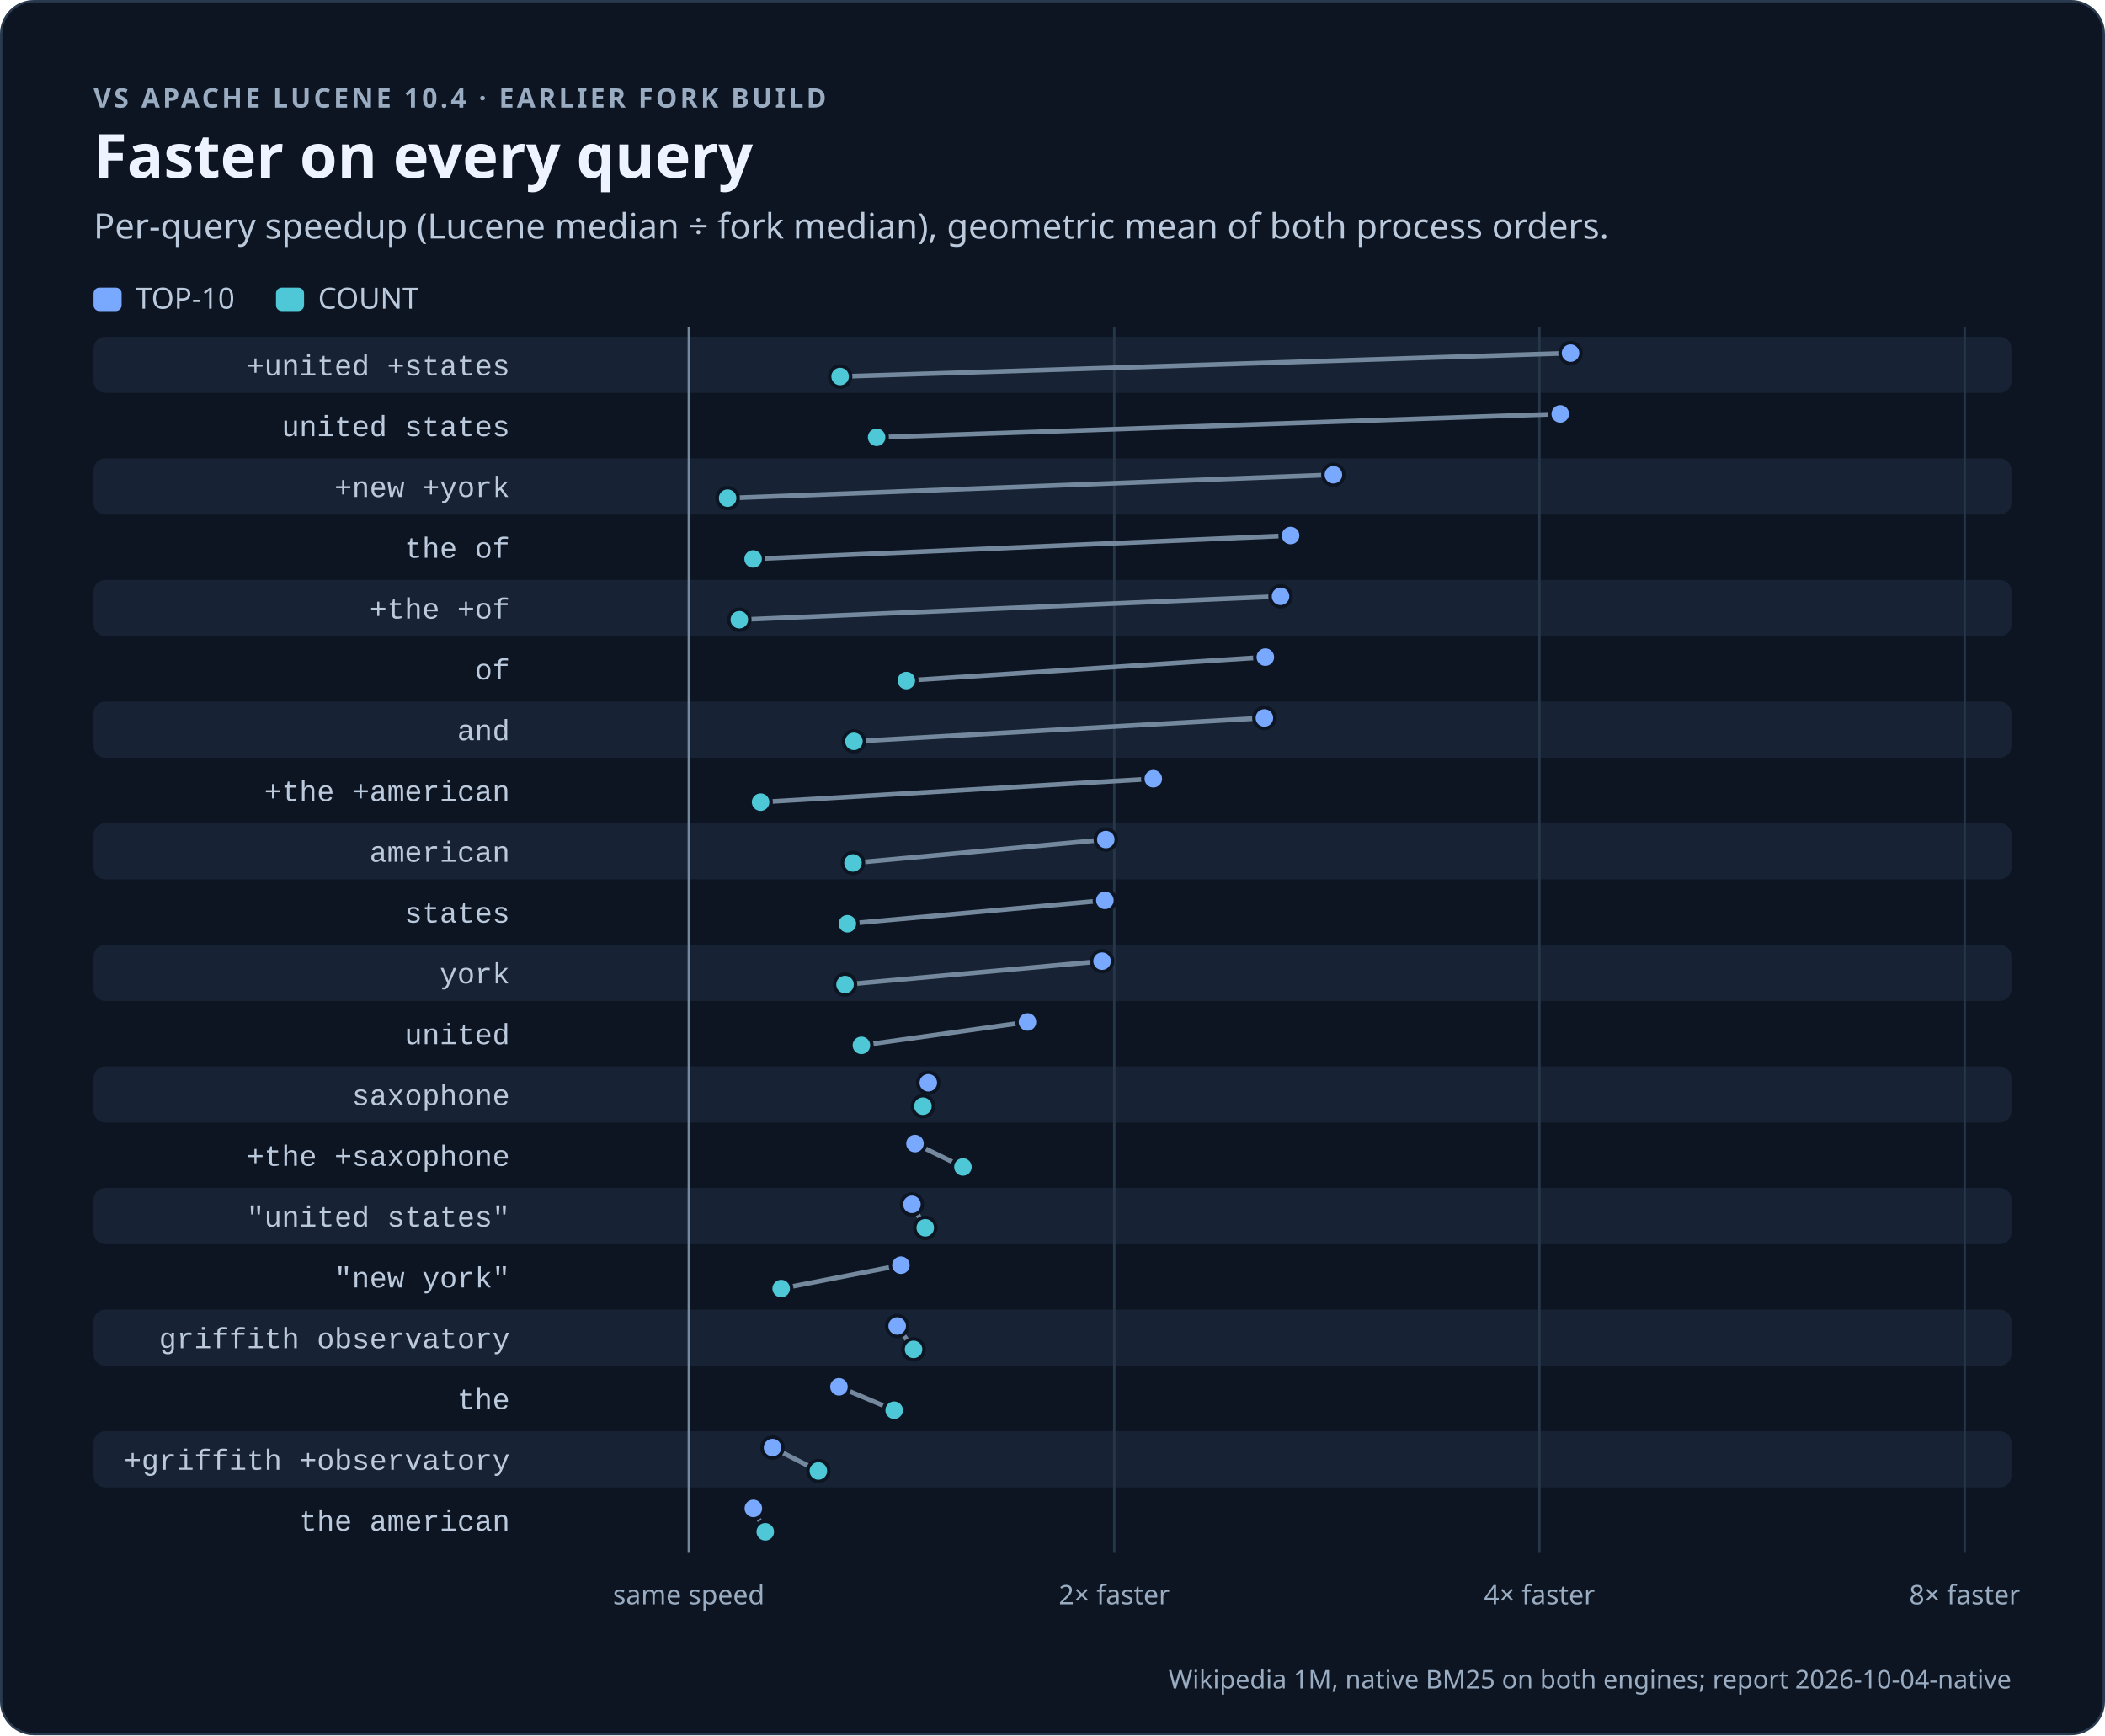
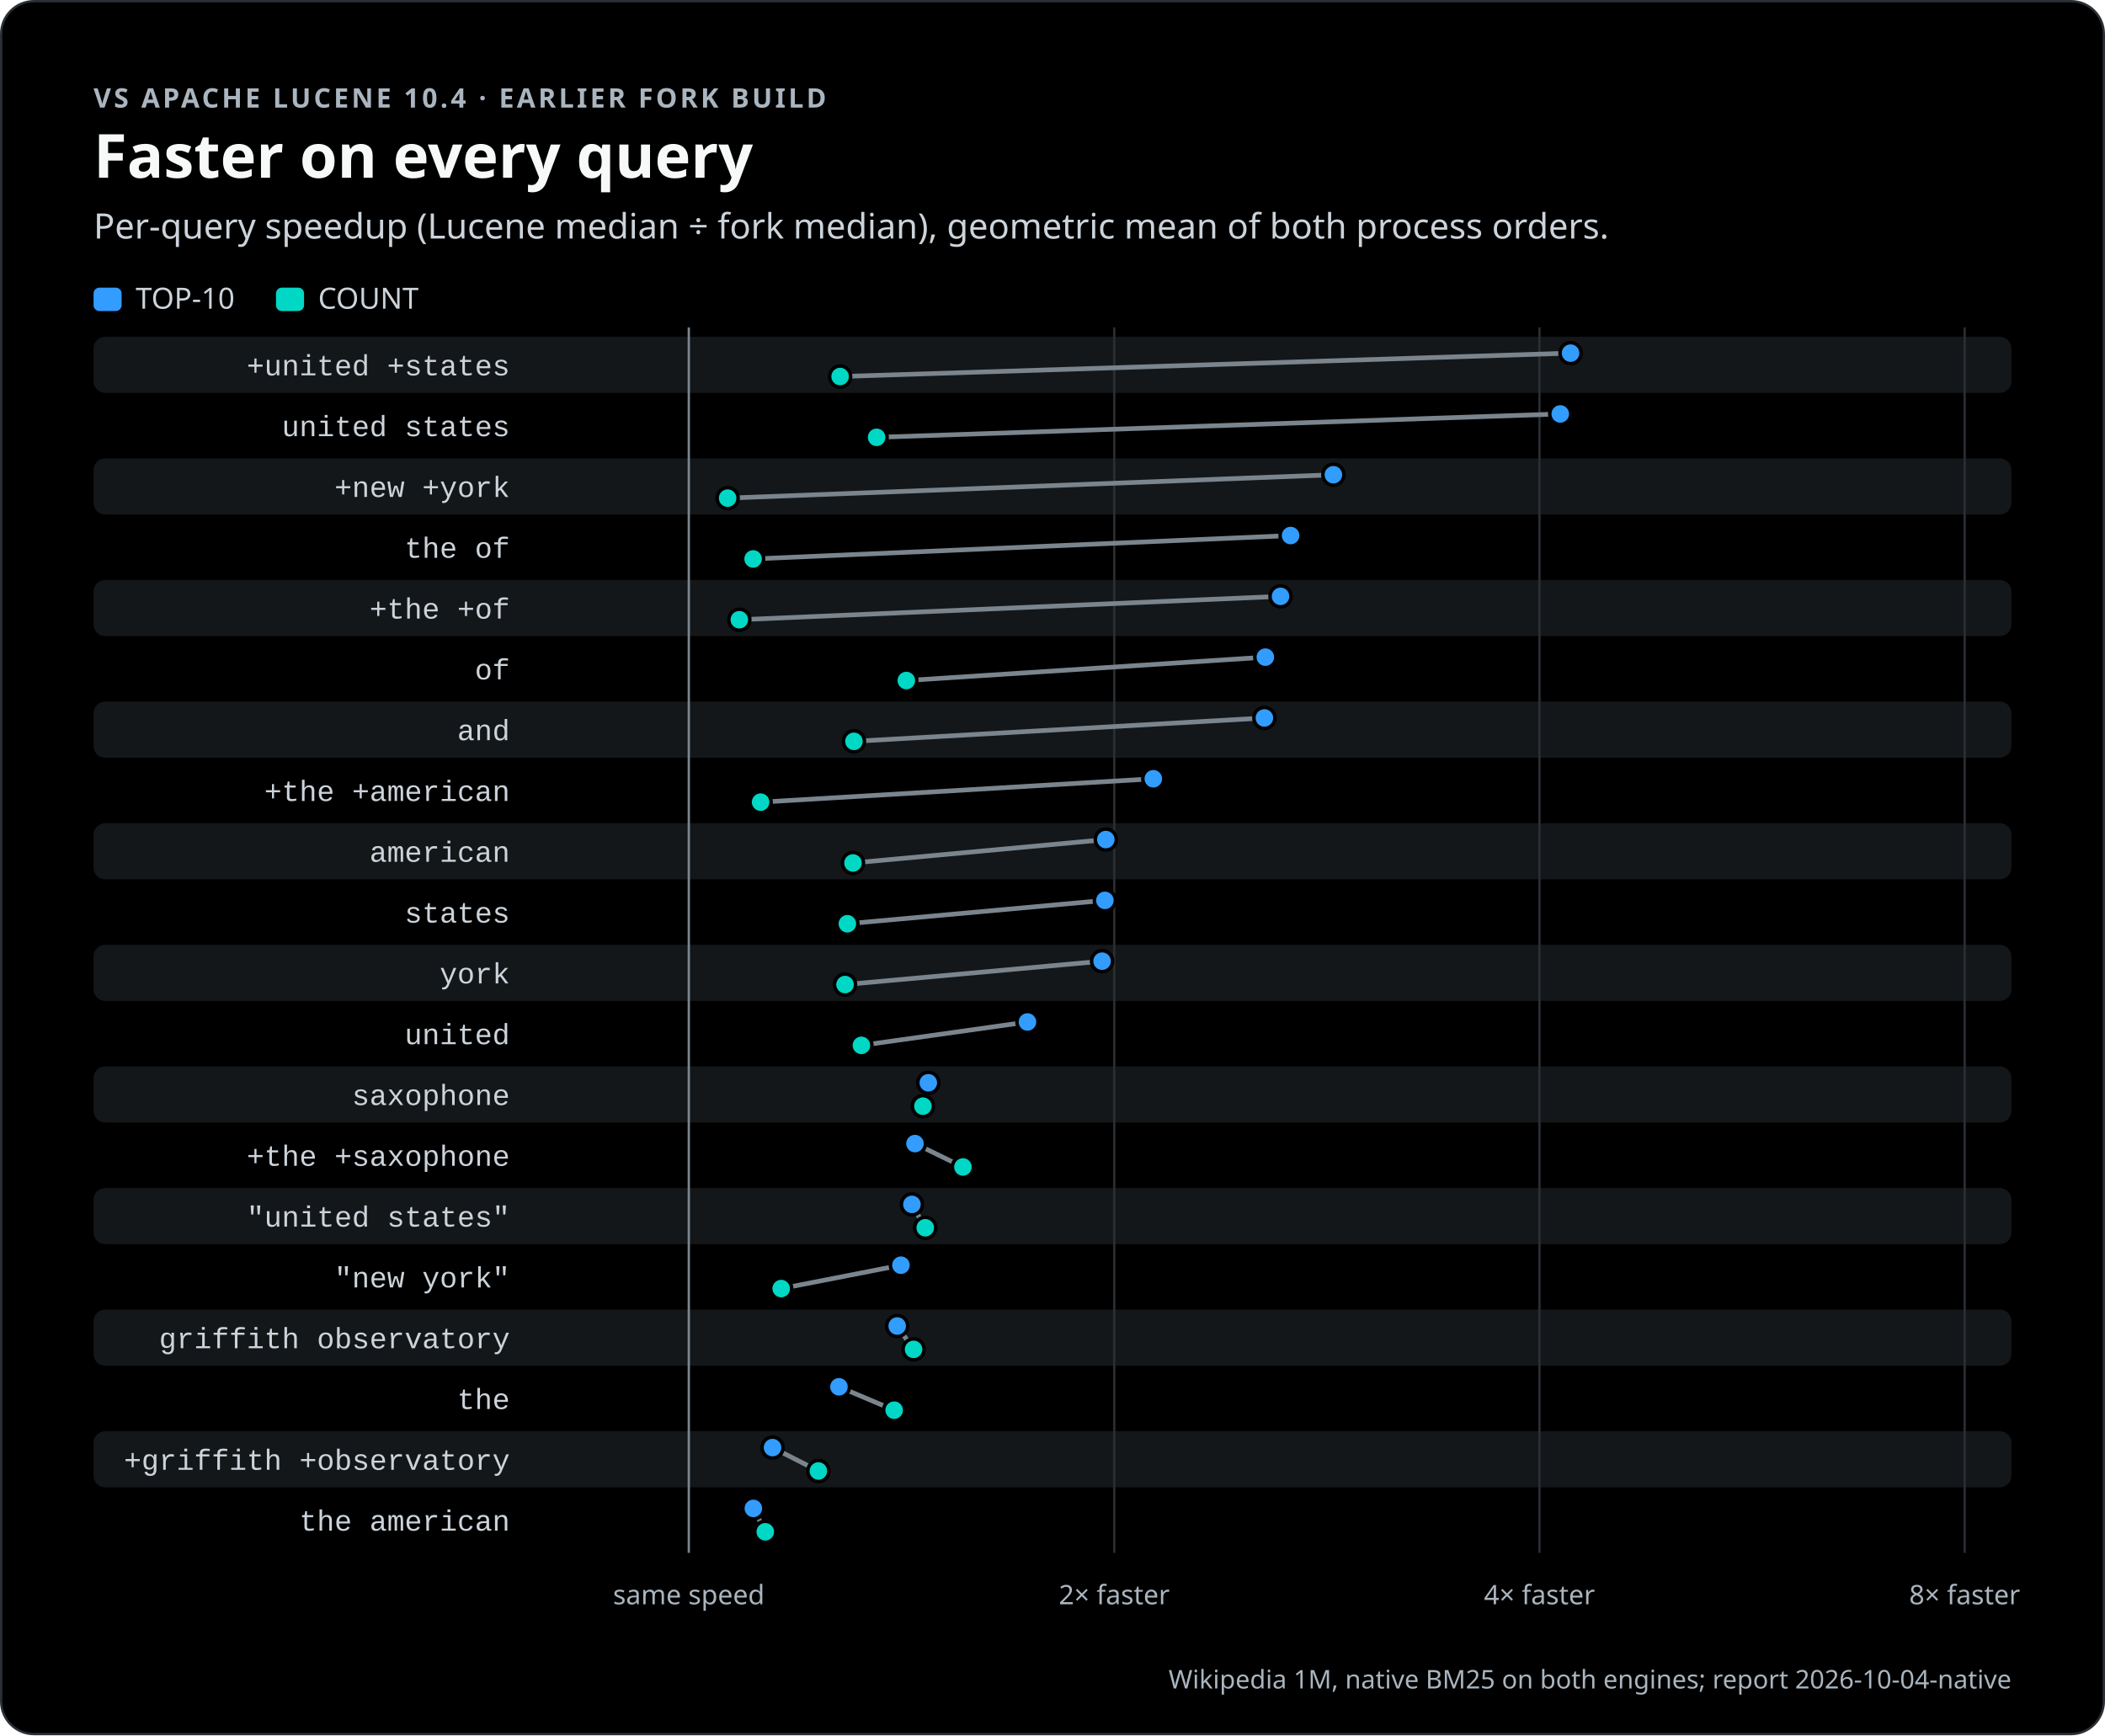
<svg xmlns="http://www.w3.org/2000/svg" width="900" height="742" viewBox="0 0 900 742" role="img" aria-labelledby="chart-title chart-description">
-   <rect x="0.5" y="0.5" width="899" height="741" rx="14" fill="#0d1522" stroke="#293a4f" />
-   <text x="40.0" y="46.0" font-size="11.5" font-weight="600" fill="#9aacc1" text-anchor="start" letter-spacing="1.2" font-family="-apple-system, BlinkMacSystemFont, 'Segoe UI', 'Noto Sans', Helvetica, Arial, sans-serif">VS APACHE LUCENE 10.4 · EARLIER FORK BUILD</text>
-   <text x="40.0" y="76.0" font-size="26" font-weight="700" fill="#edf3ff" text-anchor="start" font-family="-apple-system, BlinkMacSystemFont, 'Segoe UI', 'Noto Sans', Helvetica, Arial, sans-serif">Faster on every query</text>
-   <text x="40.0" y="102.0" font-size="15" font-weight="400" fill="#bbc9dc" text-anchor="start" font-family="-apple-system, BlinkMacSystemFont, 'Segoe UI', 'Noto Sans', Helvetica, Arial, sans-serif">Per-query speedup (Lucene median ÷ fork median), geometric mean of both process orders.</text>
-   <rect x="40" y="123" width="12" height="10" rx="2.5" fill="#79a8ff" />
-   <text x="58.0" y="132.0" font-size="12.5" font-weight="400" fill="#bbc9dc" text-anchor="start" font-family="-apple-system, BlinkMacSystemFont, 'Segoe UI', 'Noto Sans', Helvetica, Arial, sans-serif">TOP-10</text>
-   <rect x="118.0" y="123" width="12" height="10" rx="2.5" fill="#4ec8d7" />
-   <text x="136.0" y="132.0" font-size="12.5" font-weight="400" fill="#bbc9dc" text-anchor="start" font-family="-apple-system, BlinkMacSystemFont, 'Segoe UI', 'Noto Sans', Helvetica, Arial, sans-serif">COUNT</text>
-   <rect x="40" y="144" width="820" height="24" rx="5" fill="#172334" />
-   <rect x="40" y="196" width="820" height="24" rx="5" fill="#172334" />
-   <rect x="40" y="248" width="820" height="24" rx="5" fill="#172334" />
-   <rect x="40" y="300" width="820" height="24" rx="5" fill="#172334" />
-   <rect x="40" y="352" width="820" height="24" rx="5" fill="#172334" />
-   <rect x="40" y="404" width="820" height="24" rx="5" fill="#172334" />
-   <rect x="40" y="456" width="820" height="24" rx="5" fill="#172334" />
-   <rect x="40" y="508" width="820" height="24" rx="5" fill="#172334" />
-   <rect x="40" y="560" width="820" height="24" rx="5" fill="#172334" />
-   <rect x="40" y="612" width="820" height="24" rx="5" fill="#172334" />
-   <line x1="294.5" y1="140" x2="294.5" y2="664" stroke="#75899e" stroke-width="1" />
-   <text x="294.5" y="686.0" font-size="11.5" font-weight="400" fill="#9aacc1" text-anchor="middle" font-family="-apple-system, BlinkMacSystemFont, 'Segoe UI', 'Noto Sans', Helvetica, Arial, sans-serif">same speed</text>
-   <line x1="476.4" y1="140" x2="476.4" y2="664" stroke="#26374a" stroke-width="1" />
-   <text x="476.4" y="686.0" font-size="11.5" font-weight="400" fill="#9aacc1" text-anchor="middle" font-family="-apple-system, BlinkMacSystemFont, 'Segoe UI', 'Noto Sans', Helvetica, Arial, sans-serif">2× faster</text>
-   <line x1="658.2" y1="140" x2="658.2" y2="664" stroke="#26374a" stroke-width="1" />
-   <text x="658.2" y="686.0" font-size="11.5" font-weight="400" fill="#9aacc1" text-anchor="middle" font-family="-apple-system, BlinkMacSystemFont, 'Segoe UI', 'Noto Sans', Helvetica, Arial, sans-serif">4× faster</text>
-   <line x1="840.0" y1="140" x2="840.0" y2="664" stroke="#26374a" stroke-width="1" />
-   <text x="840.0" y="686.0" font-size="11.5" font-weight="400" fill="#9aacc1" text-anchor="middle" font-family="-apple-system, BlinkMacSystemFont, 'Segoe UI', 'Noto Sans', Helvetica, Arial, sans-serif">8× faster</text>
-   <text x="218.0" y="160.5" font-size="12.5" font-weight="400" fill="#bbc9dc" text-anchor="end" font-family="ui-monospace, SFMono-Regular, 'SF Mono', Menlo, Consolas, 'Liberation Mono', monospace">+united +states</text>
-   <line x1="671.5" y1="151" x2="359.2" y2="161" stroke="#75899e" stroke-width="2" stroke-linecap="round" />
-   <circle cx="671.5" cy="151" r="4.5" fill="#79a8ff" stroke="#0d1522" stroke-width="1.5" />
-   <circle cx="359.2" cy="161" r="4.5" fill="#4ec8d7" stroke="#0d1522" stroke-width="1.5" />
-   <text x="218.0" y="186.5" font-size="12.5" font-weight="400" fill="#bbc9dc" text-anchor="end" font-family="ui-monospace, SFMono-Regular, 'SF Mono', Menlo, Consolas, 'Liberation Mono', monospace">united states</text>
-   <line x1="667.1" y1="177" x2="374.8" y2="187" stroke="#75899e" stroke-width="2" stroke-linecap="round" />
-   <circle cx="667.1" cy="177" r="4.5" fill="#79a8ff" stroke="#0d1522" stroke-width="1.5" />
-   <circle cx="374.8" cy="187" r="4.5" fill="#4ec8d7" stroke="#0d1522" stroke-width="1.5" />
-   <text x="218.0" y="212.5" font-size="12.5" font-weight="400" fill="#bbc9dc" text-anchor="end" font-family="ui-monospace, SFMono-Regular, 'SF Mono', Menlo, Consolas, 'Liberation Mono', monospace">+new +york</text>
-   <line x1="570.1" y1="203" x2="311.1" y2="213" stroke="#75899e" stroke-width="2" stroke-linecap="round" />
-   <circle cx="570.1" cy="203" r="4.5" fill="#79a8ff" stroke="#0d1522" stroke-width="1.5" />
-   <circle cx="311.1" cy="213" r="4.5" fill="#4ec8d7" stroke="#0d1522" stroke-width="1.5" />
-   <text x="218.0" y="238.5" font-size="12.5" font-weight="400" fill="#bbc9dc" text-anchor="end" font-family="ui-monospace, SFMono-Regular, 'SF Mono', Menlo, Consolas, 'Liberation Mono', monospace">the of</text>
-   <line x1="551.8" y1="229" x2="322.0" y2="239" stroke="#75899e" stroke-width="2" stroke-linecap="round" />
-   <circle cx="551.8" cy="229" r="4.5" fill="#79a8ff" stroke="#0d1522" stroke-width="1.5" />
-   <circle cx="322.0" cy="239" r="4.5" fill="#4ec8d7" stroke="#0d1522" stroke-width="1.5" />
-   <text x="218.0" y="264.5" font-size="12.5" font-weight="400" fill="#bbc9dc" text-anchor="end" font-family="ui-monospace, SFMono-Regular, 'SF Mono', Menlo, Consolas, 'Liberation Mono', monospace">+the +of</text>
-   <line x1="547.5" y1="255" x2="316.1" y2="265" stroke="#75899e" stroke-width="2" stroke-linecap="round" />
-   <circle cx="547.5" cy="255" r="4.5" fill="#79a8ff" stroke="#0d1522" stroke-width="1.5" />
-   <circle cx="316.1" cy="265" r="4.5" fill="#4ec8d7" stroke="#0d1522" stroke-width="1.5" />
-   <text x="218.0" y="290.5" font-size="12.5" font-weight="400" fill="#bbc9dc" text-anchor="end" font-family="ui-monospace, SFMono-Regular, 'SF Mono', Menlo, Consolas, 'Liberation Mono', monospace">of</text>
-   <line x1="541.0" y1="281" x2="387.5" y2="291" stroke="#75899e" stroke-width="2" stroke-linecap="round" />
-   <circle cx="541.0" cy="281" r="4.5" fill="#79a8ff" stroke="#0d1522" stroke-width="1.5" />
-   <circle cx="387.5" cy="291" r="4.5" fill="#4ec8d7" stroke="#0d1522" stroke-width="1.5" />
-   <text x="218.0" y="316.5" font-size="12.5" font-weight="400" fill="#bbc9dc" text-anchor="end" font-family="ui-monospace, SFMono-Regular, 'SF Mono', Menlo, Consolas, 'Liberation Mono', monospace">and</text>
-   <line x1="540.6" y1="307" x2="365.1" y2="317" stroke="#75899e" stroke-width="2" stroke-linecap="round" />
-   <circle cx="540.6" cy="307" r="4.5" fill="#79a8ff" stroke="#0d1522" stroke-width="1.5" />
-   <circle cx="365.1" cy="317" r="4.5" fill="#4ec8d7" stroke="#0d1522" stroke-width="1.5" />
-   <text x="218.0" y="342.5" font-size="12.5" font-weight="400" fill="#bbc9dc" text-anchor="end" font-family="ui-monospace, SFMono-Regular, 'SF Mono', Menlo, Consolas, 'Liberation Mono', monospace">+the +american</text>
-   <line x1="493.1" y1="333" x2="325.2" y2="343" stroke="#75899e" stroke-width="2" stroke-linecap="round" />
-   <circle cx="493.1" cy="333" r="4.5" fill="#79a8ff" stroke="#0d1522" stroke-width="1.5" />
-   <circle cx="325.2" cy="343" r="4.5" fill="#4ec8d7" stroke="#0d1522" stroke-width="1.5" />
-   <text x="218.0" y="368.5" font-size="12.5" font-weight="400" fill="#bbc9dc" text-anchor="end" font-family="ui-monospace, SFMono-Regular, 'SF Mono', Menlo, Consolas, 'Liberation Mono', monospace">american</text>
-   <line x1="472.8" y1="359" x2="364.7" y2="369" stroke="#75899e" stroke-width="2" stroke-linecap="round" />
-   <circle cx="472.8" cy="359" r="4.5" fill="#79a8ff" stroke="#0d1522" stroke-width="1.5" />
-   <circle cx="364.7" cy="369" r="4.5" fill="#4ec8d7" stroke="#0d1522" stroke-width="1.5" />
-   <text x="218.0" y="394.5" font-size="12.5" font-weight="400" fill="#bbc9dc" text-anchor="end" font-family="ui-monospace, SFMono-Regular, 'SF Mono', Menlo, Consolas, 'Liberation Mono', monospace">states</text>
-   <line x1="472.4" y1="385" x2="362.3" y2="395" stroke="#75899e" stroke-width="2" stroke-linecap="round" />
-   <circle cx="472.4" cy="385" r="4.5" fill="#79a8ff" stroke="#0d1522" stroke-width="1.5" />
-   <circle cx="362.3" cy="395" r="4.5" fill="#4ec8d7" stroke="#0d1522" stroke-width="1.5" />
-   <text x="218.0" y="420.5" font-size="12.5" font-weight="400" fill="#bbc9dc" text-anchor="end" font-family="ui-monospace, SFMono-Regular, 'SF Mono', Menlo, Consolas, 'Liberation Mono', monospace">york</text>
-   <line x1="471.2" y1="411" x2="361.3" y2="421" stroke="#75899e" stroke-width="2" stroke-linecap="round" />
-   <circle cx="471.2" cy="411" r="4.5" fill="#79a8ff" stroke="#0d1522" stroke-width="1.5" />
-   <circle cx="361.3" cy="421" r="4.5" fill="#4ec8d7" stroke="#0d1522" stroke-width="1.5" />
-   <text x="218.0" y="446.5" font-size="12.5" font-weight="400" fill="#bbc9dc" text-anchor="end" font-family="ui-monospace, SFMono-Regular, 'SF Mono', Menlo, Consolas, 'Liberation Mono', monospace">united</text>
-   <line x1="439.3" y1="437" x2="368.3" y2="447" stroke="#75899e" stroke-width="2" stroke-linecap="round" />
-   <circle cx="439.3" cy="437" r="4.5" fill="#79a8ff" stroke="#0d1522" stroke-width="1.5" />
-   <circle cx="368.3" cy="447" r="4.5" fill="#4ec8d7" stroke="#0d1522" stroke-width="1.5" />
-   <text x="218.0" y="472.5" font-size="12.5" font-weight="400" fill="#bbc9dc" text-anchor="end" font-family="ui-monospace, SFMono-Regular, 'SF Mono', Menlo, Consolas, 'Liberation Mono', monospace">saxophone</text>
-   <line x1="396.9" y1="463" x2="394.6" y2="473" stroke="#75899e" stroke-width="2" stroke-linecap="round" />
-   <circle cx="396.9" cy="463" r="4.5" fill="#79a8ff" stroke="#0d1522" stroke-width="1.5" />
-   <circle cx="394.6" cy="473" r="4.5" fill="#4ec8d7" stroke="#0d1522" stroke-width="1.5" />
-   <text x="218.0" y="498.5" font-size="12.5" font-weight="400" fill="#bbc9dc" text-anchor="end" font-family="ui-monospace, SFMono-Regular, 'SF Mono', Menlo, Consolas, 'Liberation Mono', monospace">+the +saxophone</text>
-   <line x1="391.2" y1="489" x2="411.7" y2="499" stroke="#75899e" stroke-width="2" stroke-linecap="round" />
-   <circle cx="391.2" cy="489" r="4.5" fill="#79a8ff" stroke="#0d1522" stroke-width="1.5" />
-   <circle cx="411.7" cy="499" r="4.5" fill="#4ec8d7" stroke="#0d1522" stroke-width="1.5" />
-   <text x="218.0" y="524.5" font-size="12.5" font-weight="400" fill="#bbc9dc" text-anchor="end" font-family="ui-monospace, SFMono-Regular, 'SF Mono', Menlo, Consolas, 'Liberation Mono', monospace">"united states"</text>
-   <line x1="389.9" y1="515" x2="395.6" y2="525" stroke="#75899e" stroke-width="2" stroke-linecap="round" />
-   <circle cx="389.9" cy="515" r="4.5" fill="#79a8ff" stroke="#0d1522" stroke-width="1.5" />
-   <circle cx="395.6" cy="525" r="4.5" fill="#4ec8d7" stroke="#0d1522" stroke-width="1.5" />
-   <text x="218.0" y="550.5" font-size="12.5" font-weight="400" fill="#bbc9dc" text-anchor="end" font-family="ui-monospace, SFMono-Regular, 'SF Mono', Menlo, Consolas, 'Liberation Mono', monospace">"new york"</text>
-   <line x1="385.2" y1="541" x2="334.0" y2="551" stroke="#75899e" stroke-width="2" stroke-linecap="round" />
-   <circle cx="385.2" cy="541" r="4.5" fill="#79a8ff" stroke="#0d1522" stroke-width="1.5" />
-   <circle cx="334.0" cy="551" r="4.5" fill="#4ec8d7" stroke="#0d1522" stroke-width="1.5" />
-   <text x="218.0" y="576.5" font-size="12.5" font-weight="400" fill="#bbc9dc" text-anchor="end" font-family="ui-monospace, SFMono-Regular, 'SF Mono', Menlo, Consolas, 'Liberation Mono', monospace">griffith observatory</text>
-   <line x1="383.6" y1="567" x2="390.6" y2="577" stroke="#75899e" stroke-width="2" stroke-linecap="round" />
-   <circle cx="383.6" cy="567" r="4.5" fill="#79a8ff" stroke="#0d1522" stroke-width="1.5" />
-   <circle cx="390.6" cy="577" r="4.5" fill="#4ec8d7" stroke="#0d1522" stroke-width="1.5" />
-   <text x="218.0" y="602.5" font-size="12.5" font-weight="400" fill="#bbc9dc" text-anchor="end" font-family="ui-monospace, SFMono-Regular, 'SF Mono', Menlo, Consolas, 'Liberation Mono', monospace">the</text>
-   <line x1="358.7" y1="593" x2="382.3" y2="603" stroke="#75899e" stroke-width="2" stroke-linecap="round" />
-   <circle cx="358.7" cy="593" r="4.5" fill="#79a8ff" stroke="#0d1522" stroke-width="1.5" />
-   <circle cx="382.3" cy="603" r="4.5" fill="#4ec8d7" stroke="#0d1522" stroke-width="1.5" />
-   <text x="218.0" y="628.5" font-size="12.5" font-weight="400" fill="#bbc9dc" text-anchor="end" font-family="ui-monospace, SFMono-Regular, 'SF Mono', Menlo, Consolas, 'Liberation Mono', monospace">+griffith +observatory</text>
-   <line x1="330.3" y1="619" x2="349.9" y2="629" stroke="#75899e" stroke-width="2" stroke-linecap="round" />
-   <circle cx="330.3" cy="619" r="4.5" fill="#79a8ff" stroke="#0d1522" stroke-width="1.5" />
-   <circle cx="349.9" cy="629" r="4.5" fill="#4ec8d7" stroke="#0d1522" stroke-width="1.5" />
-   <text x="218.0" y="654.5" font-size="12.5" font-weight="400" fill="#bbc9dc" text-anchor="end" font-family="ui-monospace, SFMono-Regular, 'SF Mono', Menlo, Consolas, 'Liberation Mono', monospace">the american</text>
-   <line x1="322.1" y1="645" x2="327.2" y2="655" stroke="#75899e" stroke-width="2" stroke-linecap="round" />
-   <circle cx="322.1" cy="645" r="4.5" fill="#79a8ff" stroke="#0d1522" stroke-width="1.5" />
-   <circle cx="327.2" cy="655" r="4.5" fill="#4ec8d7" stroke="#0d1522" stroke-width="1.5" />
-   <text x="860.0" y="722.0" font-size="11" font-weight="400" fill="#9aacc1" text-anchor="end" font-family="-apple-system, BlinkMacSystemFont, 'Segoe UI', 'Noto Sans', Helvetica, Arial, sans-serif">Wikipedia 1M, native BM25 on both engines; report 2026-10-04-native</text>
+   <rect x="0.5" y="0.5" width="899" height="741" rx="14" fill="#000000" stroke="#2a3035" />
+   <text x="40.0" y="46.0" font-size="11.5" font-weight="600" fill="#aab5bf" text-anchor="start" letter-spacing="1.2" font-family="-apple-system, BlinkMacSystemFont, 'Segoe UI', 'Noto Sans', Helvetica, Arial, sans-serif">VS APACHE LUCENE 10.4 · EARLIER FORK BUILD</text>
+   <text x="40.0" y="76.0" font-size="26" font-weight="700" fill="#f7f9f9" text-anchor="start" font-family="-apple-system, BlinkMacSystemFont, 'Segoe UI', 'Noto Sans', Helvetica, Arial, sans-serif">Faster on every query</text>
+   <text x="40.0" y="102.0" font-size="15" font-weight="400" fill="#ccd3da" text-anchor="start" font-family="-apple-system, BlinkMacSystemFont, 'Segoe UI', 'Noto Sans', Helvetica, Arial, sans-serif">Per-query speedup (Lucene median ÷ fork median), geometric mean of both process orders.</text>
+   <rect x="40" y="123" width="12" height="10" rx="2.5" fill="#329cff" />
+   <text x="58.0" y="132.0" font-size="12.5" font-weight="400" fill="#ccd3da" text-anchor="start" font-family="-apple-system, BlinkMacSystemFont, 'Segoe UI', 'Noto Sans', Helvetica, Arial, sans-serif">TOP-10</text>
+   <rect x="118.0" y="123" width="12" height="10" rx="2.5" fill="#00d8c5" />
+   <text x="136.0" y="132.0" font-size="12.5" font-weight="400" fill="#ccd3da" text-anchor="start" font-family="-apple-system, BlinkMacSystemFont, 'Segoe UI', 'Noto Sans', Helvetica, Arial, sans-serif">COUNT</text>
+   <rect x="40" y="144" width="820" height="24" rx="5" fill="#141719" />
+   <rect x="40" y="196" width="820" height="24" rx="5" fill="#141719" />
+   <rect x="40" y="248" width="820" height="24" rx="5" fill="#141719" />
+   <rect x="40" y="300" width="820" height="24" rx="5" fill="#141719" />
+   <rect x="40" y="352" width="820" height="24" rx="5" fill="#141719" />
+   <rect x="40" y="404" width="820" height="24" rx="5" fill="#141719" />
+   <rect x="40" y="456" width="820" height="24" rx="5" fill="#141719" />
+   <rect x="40" y="508" width="820" height="24" rx="5" fill="#141719" />
+   <rect x="40" y="560" width="820" height="24" rx="5" fill="#141719" />
+   <rect x="40" y="612" width="820" height="24" rx="5" fill="#141719" />
+   <line x1="294.5" y1="140" x2="294.5" y2="664" stroke="#7b858e" stroke-width="1" />
+   <text x="294.5" y="686.0" font-size="11.5" font-weight="400" fill="#aab5bf" text-anchor="middle" font-family="-apple-system, BlinkMacSystemFont, 'Segoe UI', 'Noto Sans', Helvetica, Arial, sans-serif">same speed</text>
+   <line x1="476.4" y1="140" x2="476.4" y2="664" stroke="#292e33" stroke-width="1" />
+   <text x="476.4" y="686.0" font-size="11.5" font-weight="400" fill="#aab5bf" text-anchor="middle" font-family="-apple-system, BlinkMacSystemFont, 'Segoe UI', 'Noto Sans', Helvetica, Arial, sans-serif">2× faster</text>
+   <line x1="658.2" y1="140" x2="658.2" y2="664" stroke="#292e33" stroke-width="1" />
+   <text x="658.2" y="686.0" font-size="11.5" font-weight="400" fill="#aab5bf" text-anchor="middle" font-family="-apple-system, BlinkMacSystemFont, 'Segoe UI', 'Noto Sans', Helvetica, Arial, sans-serif">4× faster</text>
+   <line x1="840.0" y1="140" x2="840.0" y2="664" stroke="#292e33" stroke-width="1" />
+   <text x="840.0" y="686.0" font-size="11.5" font-weight="400" fill="#aab5bf" text-anchor="middle" font-family="-apple-system, BlinkMacSystemFont, 'Segoe UI', 'Noto Sans', Helvetica, Arial, sans-serif">8× faster</text>
+   <text x="218.0" y="160.5" font-size="12.5" font-weight="400" fill="#ccd3da" text-anchor="end" font-family="ui-monospace, SFMono-Regular, 'SF Mono', Menlo, Consolas, 'Liberation Mono', monospace">+united +states</text>
+   <line x1="671.5" y1="151" x2="359.2" y2="161" stroke="#7b858e" stroke-width="2" stroke-linecap="round" />
+   <circle cx="671.5" cy="151" r="4.5" fill="#329cff" stroke="#000000" stroke-width="1.5" />
+   <circle cx="359.2" cy="161" r="4.5" fill="#00d8c5" stroke="#000000" stroke-width="1.5" />
+   <text x="218.0" y="186.5" font-size="12.5" font-weight="400" fill="#ccd3da" text-anchor="end" font-family="ui-monospace, SFMono-Regular, 'SF Mono', Menlo, Consolas, 'Liberation Mono', monospace">united states</text>
+   <line x1="667.1" y1="177" x2="374.8" y2="187" stroke="#7b858e" stroke-width="2" stroke-linecap="round" />
+   <circle cx="667.1" cy="177" r="4.5" fill="#329cff" stroke="#000000" stroke-width="1.5" />
+   <circle cx="374.8" cy="187" r="4.5" fill="#00d8c5" stroke="#000000" stroke-width="1.5" />
+   <text x="218.0" y="212.5" font-size="12.5" font-weight="400" fill="#ccd3da" text-anchor="end" font-family="ui-monospace, SFMono-Regular, 'SF Mono', Menlo, Consolas, 'Liberation Mono', monospace">+new +york</text>
+   <line x1="570.1" y1="203" x2="311.1" y2="213" stroke="#7b858e" stroke-width="2" stroke-linecap="round" />
+   <circle cx="570.1" cy="203" r="4.5" fill="#329cff" stroke="#000000" stroke-width="1.5" />
+   <circle cx="311.1" cy="213" r="4.5" fill="#00d8c5" stroke="#000000" stroke-width="1.5" />
+   <text x="218.0" y="238.5" font-size="12.5" font-weight="400" fill="#ccd3da" text-anchor="end" font-family="ui-monospace, SFMono-Regular, 'SF Mono', Menlo, Consolas, 'Liberation Mono', monospace">the of</text>
+   <line x1="551.8" y1="229" x2="322.0" y2="239" stroke="#7b858e" stroke-width="2" stroke-linecap="round" />
+   <circle cx="551.8" cy="229" r="4.5" fill="#329cff" stroke="#000000" stroke-width="1.5" />
+   <circle cx="322.0" cy="239" r="4.5" fill="#00d8c5" stroke="#000000" stroke-width="1.5" />
+   <text x="218.0" y="264.5" font-size="12.5" font-weight="400" fill="#ccd3da" text-anchor="end" font-family="ui-monospace, SFMono-Regular, 'SF Mono', Menlo, Consolas, 'Liberation Mono', monospace">+the +of</text>
+   <line x1="547.5" y1="255" x2="316.1" y2="265" stroke="#7b858e" stroke-width="2" stroke-linecap="round" />
+   <circle cx="547.5" cy="255" r="4.5" fill="#329cff" stroke="#000000" stroke-width="1.5" />
+   <circle cx="316.1" cy="265" r="4.5" fill="#00d8c5" stroke="#000000" stroke-width="1.5" />
+   <text x="218.0" y="290.5" font-size="12.5" font-weight="400" fill="#ccd3da" text-anchor="end" font-family="ui-monospace, SFMono-Regular, 'SF Mono', Menlo, Consolas, 'Liberation Mono', monospace">of</text>
+   <line x1="541.0" y1="281" x2="387.5" y2="291" stroke="#7b858e" stroke-width="2" stroke-linecap="round" />
+   <circle cx="541.0" cy="281" r="4.5" fill="#329cff" stroke="#000000" stroke-width="1.5" />
+   <circle cx="387.5" cy="291" r="4.5" fill="#00d8c5" stroke="#000000" stroke-width="1.5" />
+   <text x="218.0" y="316.5" font-size="12.5" font-weight="400" fill="#ccd3da" text-anchor="end" font-family="ui-monospace, SFMono-Regular, 'SF Mono', Menlo, Consolas, 'Liberation Mono', monospace">and</text>
+   <line x1="540.6" y1="307" x2="365.1" y2="317" stroke="#7b858e" stroke-width="2" stroke-linecap="round" />
+   <circle cx="540.6" cy="307" r="4.5" fill="#329cff" stroke="#000000" stroke-width="1.5" />
+   <circle cx="365.1" cy="317" r="4.5" fill="#00d8c5" stroke="#000000" stroke-width="1.5" />
+   <text x="218.0" y="342.5" font-size="12.5" font-weight="400" fill="#ccd3da" text-anchor="end" font-family="ui-monospace, SFMono-Regular, 'SF Mono', Menlo, Consolas, 'Liberation Mono', monospace">+the +american</text>
+   <line x1="493.1" y1="333" x2="325.2" y2="343" stroke="#7b858e" stroke-width="2" stroke-linecap="round" />
+   <circle cx="493.1" cy="333" r="4.5" fill="#329cff" stroke="#000000" stroke-width="1.5" />
+   <circle cx="325.2" cy="343" r="4.5" fill="#00d8c5" stroke="#000000" stroke-width="1.5" />
+   <text x="218.0" y="368.5" font-size="12.5" font-weight="400" fill="#ccd3da" text-anchor="end" font-family="ui-monospace, SFMono-Regular, 'SF Mono', Menlo, Consolas, 'Liberation Mono', monospace">american</text>
+   <line x1="472.8" y1="359" x2="364.7" y2="369" stroke="#7b858e" stroke-width="2" stroke-linecap="round" />
+   <circle cx="472.8" cy="359" r="4.5" fill="#329cff" stroke="#000000" stroke-width="1.5" />
+   <circle cx="364.7" cy="369" r="4.5" fill="#00d8c5" stroke="#000000" stroke-width="1.5" />
+   <text x="218.0" y="394.5" font-size="12.5" font-weight="400" fill="#ccd3da" text-anchor="end" font-family="ui-monospace, SFMono-Regular, 'SF Mono', Menlo, Consolas, 'Liberation Mono', monospace">states</text>
+   <line x1="472.4" y1="385" x2="362.3" y2="395" stroke="#7b858e" stroke-width="2" stroke-linecap="round" />
+   <circle cx="472.4" cy="385" r="4.5" fill="#329cff" stroke="#000000" stroke-width="1.5" />
+   <circle cx="362.3" cy="395" r="4.5" fill="#00d8c5" stroke="#000000" stroke-width="1.5" />
+   <text x="218.0" y="420.5" font-size="12.5" font-weight="400" fill="#ccd3da" text-anchor="end" font-family="ui-monospace, SFMono-Regular, 'SF Mono', Menlo, Consolas, 'Liberation Mono', monospace">york</text>
+   <line x1="471.2" y1="411" x2="361.3" y2="421" stroke="#7b858e" stroke-width="2" stroke-linecap="round" />
+   <circle cx="471.2" cy="411" r="4.5" fill="#329cff" stroke="#000000" stroke-width="1.5" />
+   <circle cx="361.3" cy="421" r="4.5" fill="#00d8c5" stroke="#000000" stroke-width="1.5" />
+   <text x="218.0" y="446.5" font-size="12.5" font-weight="400" fill="#ccd3da" text-anchor="end" font-family="ui-monospace, SFMono-Regular, 'SF Mono', Menlo, Consolas, 'Liberation Mono', monospace">united</text>
+   <line x1="439.3" y1="437" x2="368.3" y2="447" stroke="#7b858e" stroke-width="2" stroke-linecap="round" />
+   <circle cx="439.3" cy="437" r="4.5" fill="#329cff" stroke="#000000" stroke-width="1.5" />
+   <circle cx="368.3" cy="447" r="4.5" fill="#00d8c5" stroke="#000000" stroke-width="1.5" />
+   <text x="218.0" y="472.5" font-size="12.5" font-weight="400" fill="#ccd3da" text-anchor="end" font-family="ui-monospace, SFMono-Regular, 'SF Mono', Menlo, Consolas, 'Liberation Mono', monospace">saxophone</text>
+   <line x1="396.9" y1="463" x2="394.6" y2="473" stroke="#7b858e" stroke-width="2" stroke-linecap="round" />
+   <circle cx="396.9" cy="463" r="4.5" fill="#329cff" stroke="#000000" stroke-width="1.5" />
+   <circle cx="394.6" cy="473" r="4.5" fill="#00d8c5" stroke="#000000" stroke-width="1.5" />
+   <text x="218.0" y="498.5" font-size="12.5" font-weight="400" fill="#ccd3da" text-anchor="end" font-family="ui-monospace, SFMono-Regular, 'SF Mono', Menlo, Consolas, 'Liberation Mono', monospace">+the +saxophone</text>
+   <line x1="391.2" y1="489" x2="411.7" y2="499" stroke="#7b858e" stroke-width="2" stroke-linecap="round" />
+   <circle cx="391.2" cy="489" r="4.5" fill="#329cff" stroke="#000000" stroke-width="1.5" />
+   <circle cx="411.7" cy="499" r="4.5" fill="#00d8c5" stroke="#000000" stroke-width="1.5" />
+   <text x="218.0" y="524.5" font-size="12.5" font-weight="400" fill="#ccd3da" text-anchor="end" font-family="ui-monospace, SFMono-Regular, 'SF Mono', Menlo, Consolas, 'Liberation Mono', monospace">"united states"</text>
+   <line x1="389.9" y1="515" x2="395.6" y2="525" stroke="#7b858e" stroke-width="2" stroke-linecap="round" />
+   <circle cx="389.9" cy="515" r="4.5" fill="#329cff" stroke="#000000" stroke-width="1.5" />
+   <circle cx="395.6" cy="525" r="4.5" fill="#00d8c5" stroke="#000000" stroke-width="1.5" />
+   <text x="218.0" y="550.5" font-size="12.5" font-weight="400" fill="#ccd3da" text-anchor="end" font-family="ui-monospace, SFMono-Regular, 'SF Mono', Menlo, Consolas, 'Liberation Mono', monospace">"new york"</text>
+   <line x1="385.2" y1="541" x2="334.0" y2="551" stroke="#7b858e" stroke-width="2" stroke-linecap="round" />
+   <circle cx="385.2" cy="541" r="4.5" fill="#329cff" stroke="#000000" stroke-width="1.5" />
+   <circle cx="334.0" cy="551" r="4.5" fill="#00d8c5" stroke="#000000" stroke-width="1.5" />
+   <text x="218.0" y="576.5" font-size="12.5" font-weight="400" fill="#ccd3da" text-anchor="end" font-family="ui-monospace, SFMono-Regular, 'SF Mono', Menlo, Consolas, 'Liberation Mono', monospace">griffith observatory</text>
+   <line x1="383.6" y1="567" x2="390.6" y2="577" stroke="#7b858e" stroke-width="2" stroke-linecap="round" />
+   <circle cx="383.6" cy="567" r="4.5" fill="#329cff" stroke="#000000" stroke-width="1.5" />
+   <circle cx="390.6" cy="577" r="4.5" fill="#00d8c5" stroke="#000000" stroke-width="1.5" />
+   <text x="218.0" y="602.5" font-size="12.5" font-weight="400" fill="#ccd3da" text-anchor="end" font-family="ui-monospace, SFMono-Regular, 'SF Mono', Menlo, Consolas, 'Liberation Mono', monospace">the</text>
+   <line x1="358.7" y1="593" x2="382.3" y2="603" stroke="#7b858e" stroke-width="2" stroke-linecap="round" />
+   <circle cx="358.7" cy="593" r="4.5" fill="#329cff" stroke="#000000" stroke-width="1.5" />
+   <circle cx="382.3" cy="603" r="4.5" fill="#00d8c5" stroke="#000000" stroke-width="1.5" />
+   <text x="218.0" y="628.5" font-size="12.5" font-weight="400" fill="#ccd3da" text-anchor="end" font-family="ui-monospace, SFMono-Regular, 'SF Mono', Menlo, Consolas, 'Liberation Mono', monospace">+griffith +observatory</text>
+   <line x1="330.3" y1="619" x2="349.9" y2="629" stroke="#7b858e" stroke-width="2" stroke-linecap="round" />
+   <circle cx="330.3" cy="619" r="4.5" fill="#329cff" stroke="#000000" stroke-width="1.5" />
+   <circle cx="349.9" cy="629" r="4.5" fill="#00d8c5" stroke="#000000" stroke-width="1.5" />
+   <text x="218.0" y="654.5" font-size="12.5" font-weight="400" fill="#ccd3da" text-anchor="end" font-family="ui-monospace, SFMono-Regular, 'SF Mono', Menlo, Consolas, 'Liberation Mono', monospace">the american</text>
+   <line x1="322.1" y1="645" x2="327.2" y2="655" stroke="#7b858e" stroke-width="2" stroke-linecap="round" />
+   <circle cx="322.1" cy="645" r="4.5" fill="#329cff" stroke="#000000" stroke-width="1.5" />
+   <circle cx="327.2" cy="655" r="4.5" fill="#00d8c5" stroke="#000000" stroke-width="1.5" />
+   <text x="860.0" y="722.0" font-size="11" font-weight="400" fill="#aab5bf" text-anchor="end" font-family="-apple-system, BlinkMacSystemFont, 'Segoe UI', 'Noto Sans', Helvetica, Arial, sans-serif">Wikipedia 1M, native BM25 on both engines; report 2026-10-04-native</text>
</svg>
